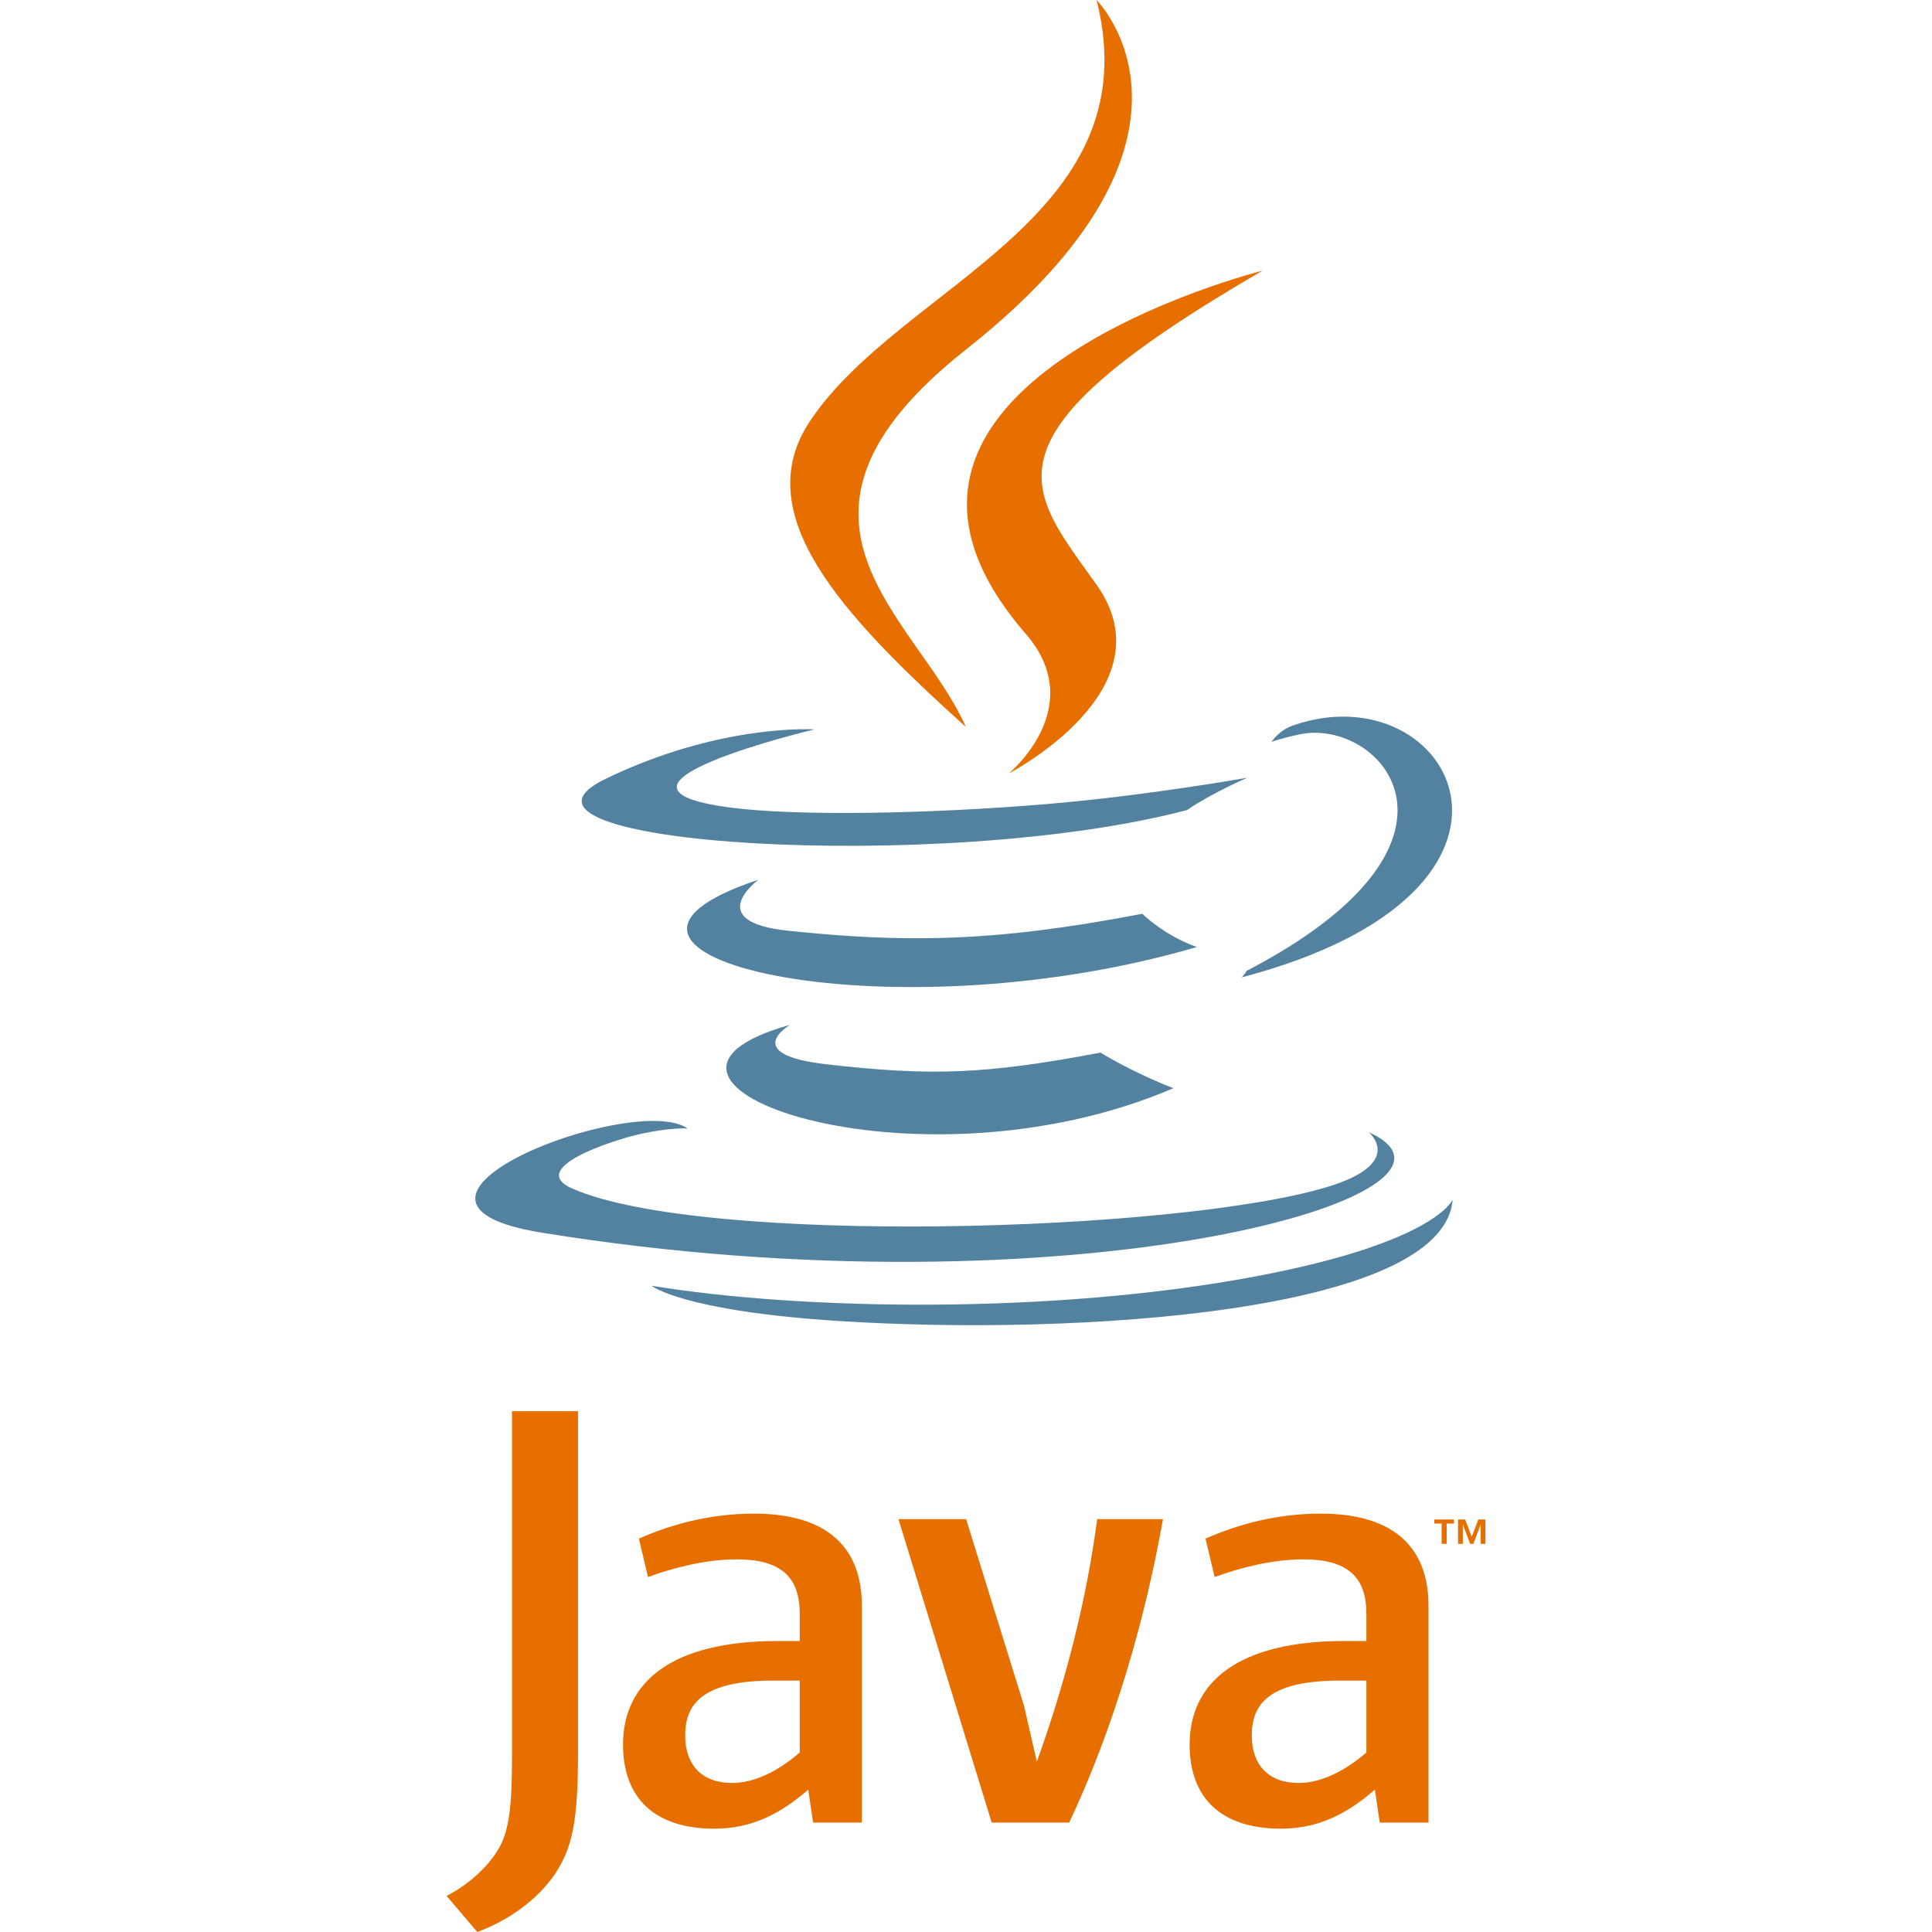
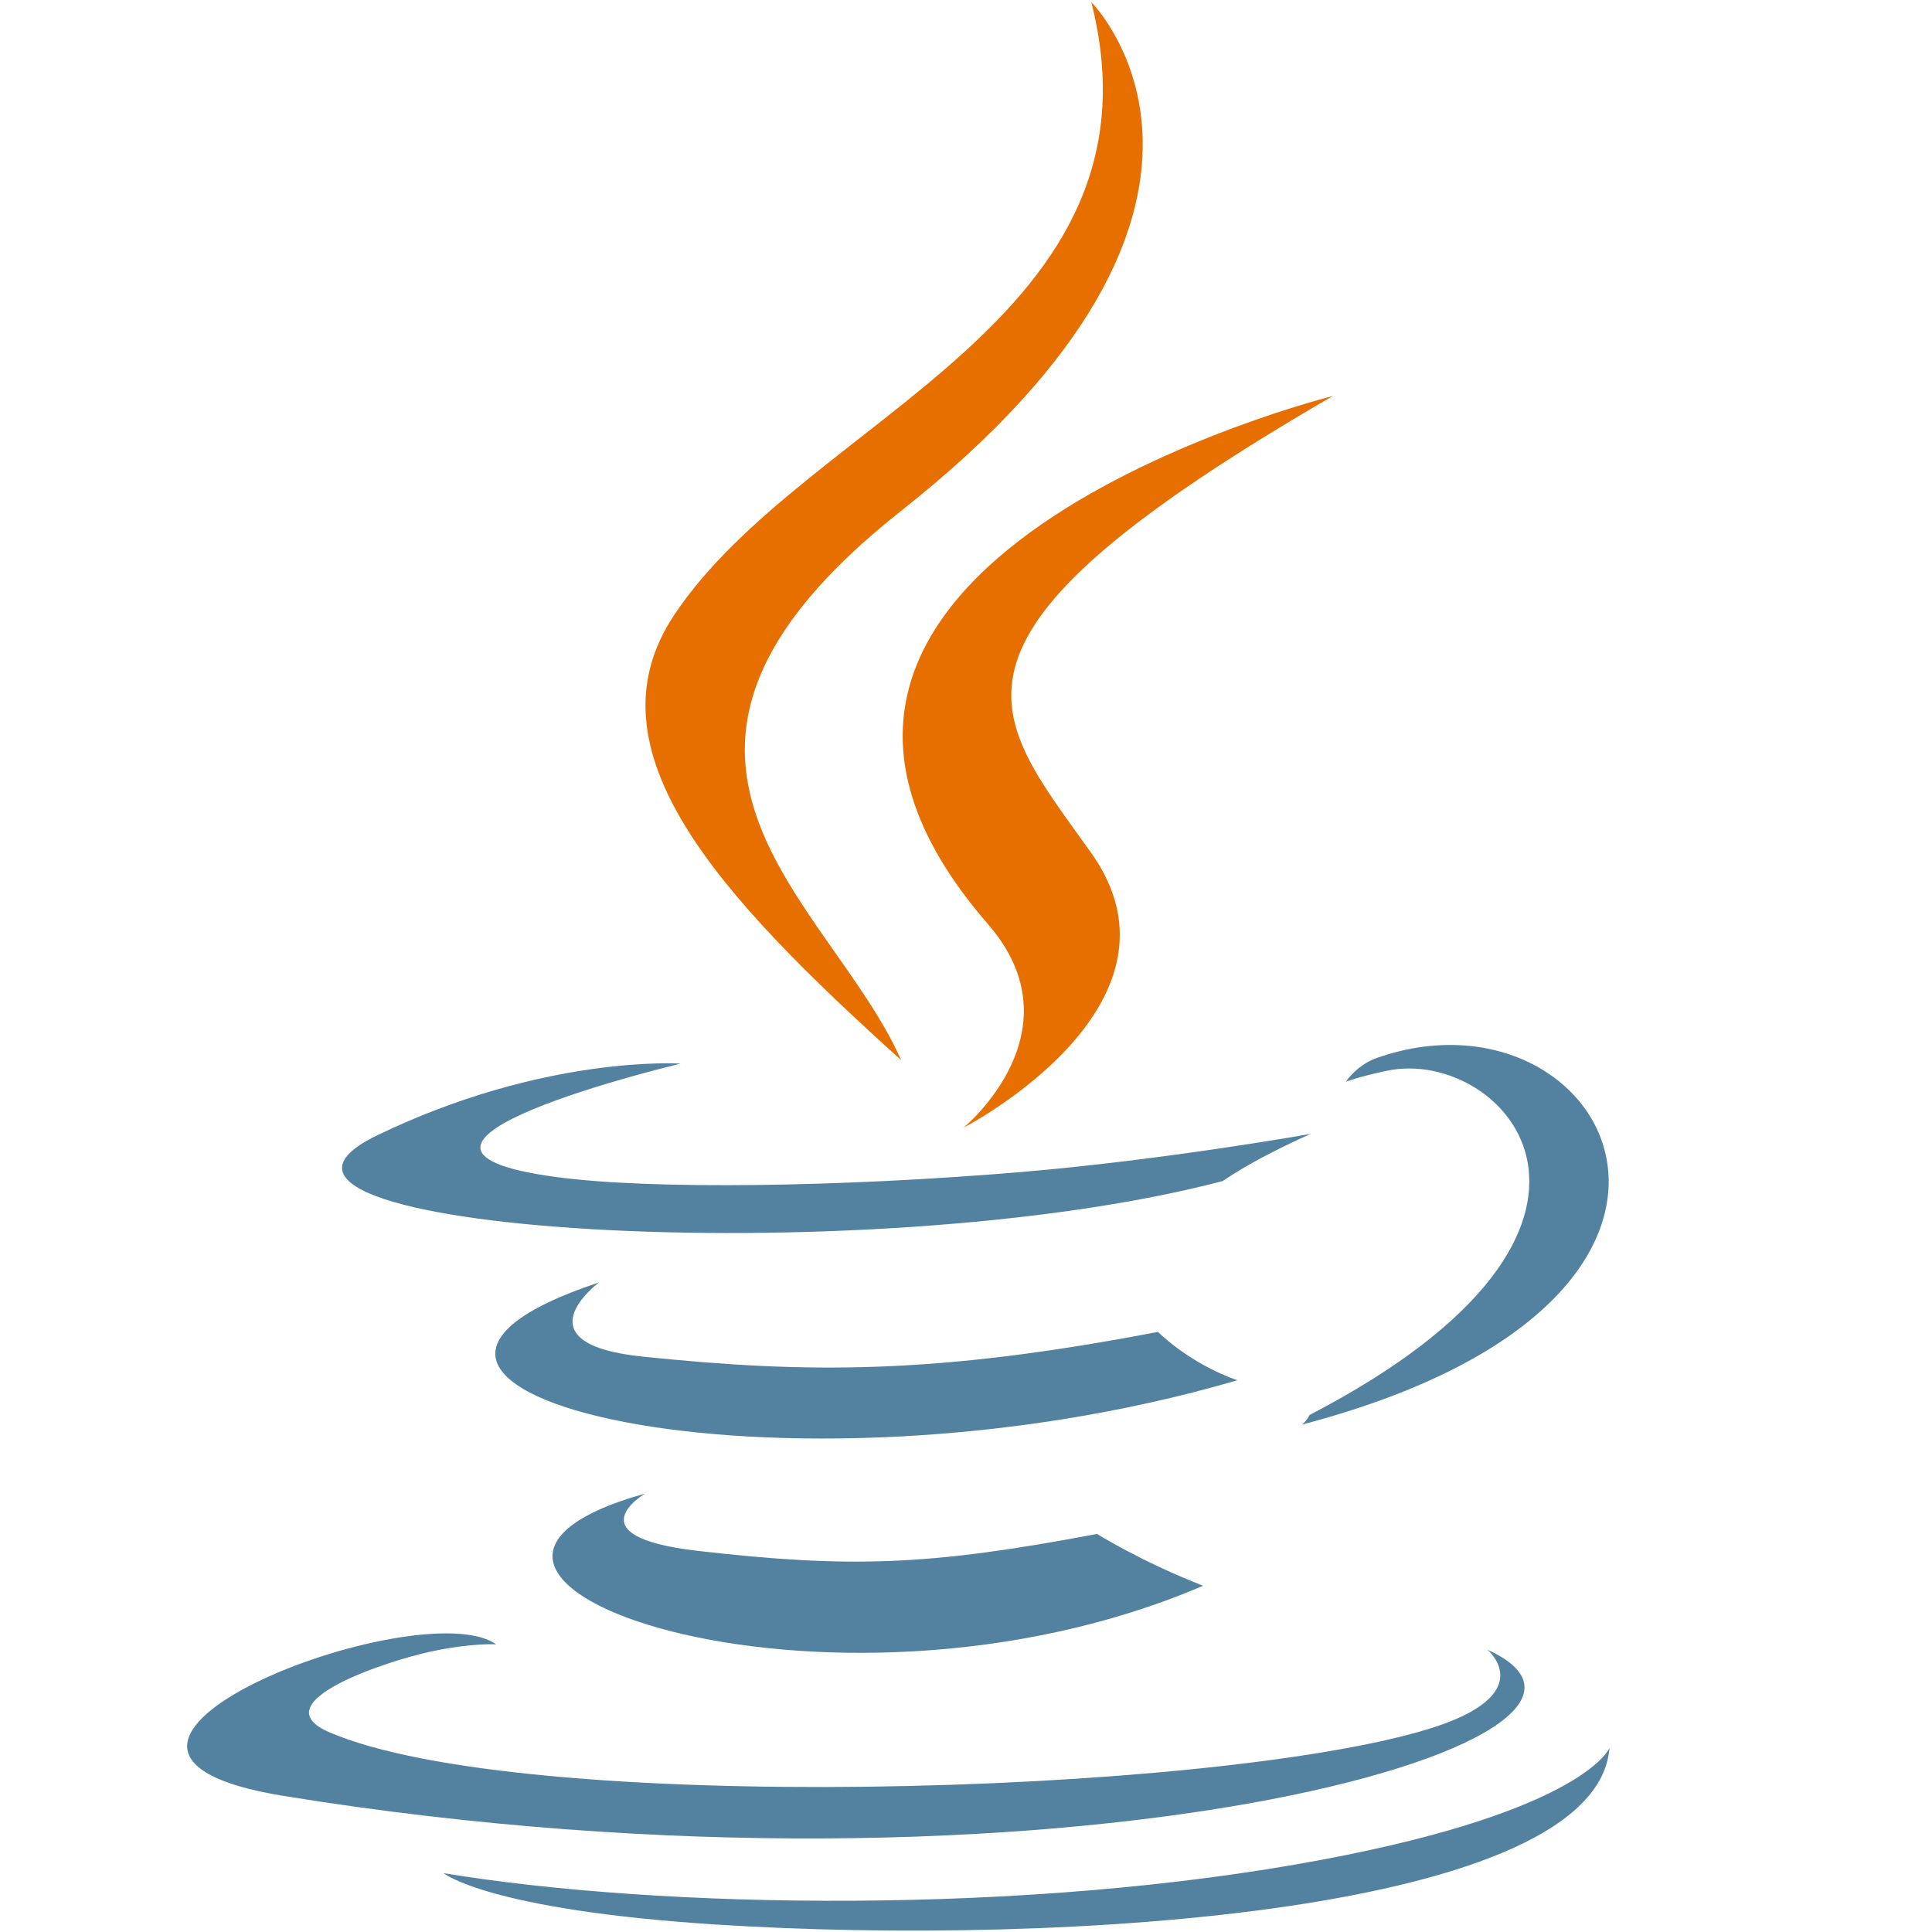
- <svg xmlns="http://www.w3.org/2000/svg" width="800px" height="800px" viewBox="-118.513 4.399 540.906 540.906">
-   <path d="M285.104 430.945h-2.037v-1.14h5.486v1.14h-2.025v5.688h-1.424v-5.688zm10.942.297h-.032l-2.02 5.393h-.924l-2.006-5.393h-.024v5.393h-1.343v-6.828h1.976l1.86 4.835 1.854-4.835h1.969v6.828h-1.311l.001-5.393z" fill="#e76f00" />
-   <path d="M102.681 291.324s-14.178 8.245 10.09 11.035c29.4 3.354 44.426 2.873 76.825-3.259 0 0 8.518 5.341 20.414 9.967-72.63 31.128-164.376-1.803-107.329-17.743M93.806 250.704s-15.902 11.771 8.384 14.283c31.406 3.24 56.208 3.505 99.125-4.759 0 0 5.937 6.018 15.271 9.309-87.815 25.678-185.624 2.025-122.78-18.833" fill="#5382a1" />
-   <path d="M168.625 181.799c17.896 20.604-4.701 39.146-4.701 39.146s45.439-23.458 24.571-52.833c-19.491-27.395-34.438-41.005 46.479-87.934.001-.001-127.013 31.721-66.349 101.621" fill="#e76f00" />
-   <path d="M264.684 321.369s10.492 8.646-11.555 15.333c-41.923 12.7-174.488 16.535-211.314.507-13.238-5.76 11.587-13.752 19.396-15.429 8.144-1.766 12.798-1.437 12.798-1.437-14.722-10.371-95.157 20.363-40.857 29.166 148.084 24.015 269.944-10.814 231.532-28.14M109.499 208.617s-67.431 16.016-23.879 21.832c18.389 2.462 55.047 1.905 89.192-.956 27.906-2.354 55.928-7.358 55.928-7.358s-9.84 4.214-16.959 9.074c-68.475 18.01-200.756 9.631-162.674-8.79 32.206-15.568 58.392-13.802 58.392-13.802M230.462 276.231c69.608-36.171 37.425-70.932 14.96-66.248-5.506 1.146-7.961 2.139-7.961 2.139s2.045-3.202 5.947-4.588c44.441-15.624 78.619 46.081-14.346 70.521 0 0 1.079-.962 1.4-1.824" fill="#5382a1" />
-   <path d="M188.495 4.399s38.55 38.562-36.563 97.862c-60.233 47.567-13.735 74.689-.025 105.678-35.158-31.723-60.96-59.647-43.65-85.637 25.406-38.151 95.792-56.648 80.238-117.903" fill="#e76f00" />
-   <path d="M116.339 374.246c66.815 4.277 169.417-2.373 171.846-33.987 0 0-4.67 11.984-55.219 21.503-57.027 10.731-127.364 9.479-169.081 2.601.002-.002 8.541 7.067 52.454 9.883" fill="#5382a1" />
-   <path d="M105.389 495.049c-6.303 5.467-12.96 8.536-18.934 8.536-8.527 0-13.134-5.113-13.134-13.314 0-8.871 4.937-15.357 24.739-15.357h7.328l.001 20.135m17.392 19.623V453.93c0-15.518-8.85-25.756-30.188-25.756-12.457 0-23.369 3.076-32.238 6.999l2.56 10.752c6.983-2.563 16.022-4.949 24.894-4.949 12.292 0 17.58 4.949 17.58 15.181v7.678h-6.135c-29.865 0-43.337 11.593-43.337 28.993 0 15.018 8.878 23.554 25.594 23.554 10.745 0 18.766-4.437 26.264-10.929l1.361 9.221 13.645-.002zM180.824 514.672h-21.691l-26.106-84.96h18.944l16.198 52.199 3.601 15.699c8.195-22.698 13.992-45.726 16.891-67.898h18.427c-4.938 27.976-13.822 58.684-26.264 84.96M264.038 495.049c-6.315 5.467-12.983 8.536-18.958 8.536-8.512 0-13.131-5.113-13.131-13.314 0-8.871 4.947-15.357 24.748-15.357h7.341v20.135m17.39 19.623V453.93c0-15.518-8.871-25.756-30.186-25.756-12.465 0-23.381 3.076-32.246 6.999l2.557 10.752c6.985-2.563 16.041-4.949 24.906-4.949 12.283 0 17.579 4.949 17.579 15.181v7.678h-6.146c-29.873 0-43.34 11.593-43.34 28.993 0 15.018 8.871 23.554 25.584 23.554 10.752 0 18.77-4.437 26.28-10.929l1.366 9.221 13.646-.002zM36.847 529.099c-4.958 7.239-12.966 12.966-21.733 16.206L6.527 535.2c6.673-3.424 12.396-8.954 15.055-14.104 2.3-4.581 3.252-10.485 3.252-24.604v-96.995h18.478v95.666c-.001 18.875-1.51 26.5-6.465 33.936" fill="#e76f00" />
+ <svg xmlns="http://www.w3.org/2000/svg" height="800" width="800" viewBox="-33 0 256 346" preserveAspectRatio="xMinYMin meet">
+   <path d="M82.554 267.473s-13.198 7.675 9.393 10.272c27.369 3.122 41.356 2.675 71.517-3.034 0 0 7.93 4.972 19.003 9.279-67.611 28.977-153.019-1.679-99.913-16.517M74.292 229.659s-14.803 10.958 7.805 13.296c29.236 3.016 52.324 3.263 92.276-4.43 0 0 5.526 5.602 14.215 8.666-81.747 23.904-172.798 1.885-114.296-17.532" fill="#5382A1" />
+   <path d="M143.942 165.515c16.66 19.18-4.377 36.44-4.377 36.44s42.301-21.837 22.874-49.183c-18.144-25.5-32.059-38.172 43.268-81.858 0 0-118.238 29.53-61.765 94.6" fill="#E76F00" />
+   <path d="M233.364 295.442s9.767 8.047-10.757 14.273c-39.026 11.823-162.432 15.393-196.714.471-12.323-5.36 10.787-12.8 18.056-14.362 7.581-1.644 11.914-1.337 11.914-1.337-13.705-9.655-88.583 18.957-38.034 27.15 137.853 22.356 251.292-10.066 215.535-26.195M88.9 190.48s-62.771 14.91-22.228 20.323c17.118 2.292 51.243 1.774 83.03-.89 25.978-2.19 52.063-6.85 52.063-6.85s-9.16 3.923-15.787 8.448c-63.744 16.765-186.886 8.966-151.435-8.183 29.981-14.492 54.358-12.848 54.358-12.848M201.506 253.422c64.8-33.672 34.839-66.03 13.927-61.67-5.126 1.066-7.411 1.99-7.411 1.99s1.903-2.98 5.537-4.27c41.37-14.545 73.187 42.897-13.355 65.647 0 .001 1.003-.895 1.302-1.697" fill="#5382A1" />
+   <path d="M162.439.371s35.887 35.9-34.037 91.101c-56.071 44.282-12.786 69.53-.023 98.377-32.73-29.53-56.75-55.526-40.635-79.72C111.395 74.612 176.918 57.393 162.439.37" fill="#E76F00" />
+   <path d="M95.268 344.665c62.199 3.982 157.712-2.209 159.974-31.64 0 0-4.348 11.158-51.404 20.018-53.088 9.99-118.564 8.824-157.399 2.421.001 0 7.95 6.58 48.83 9.201" fill="#5382A1" />
</svg>
